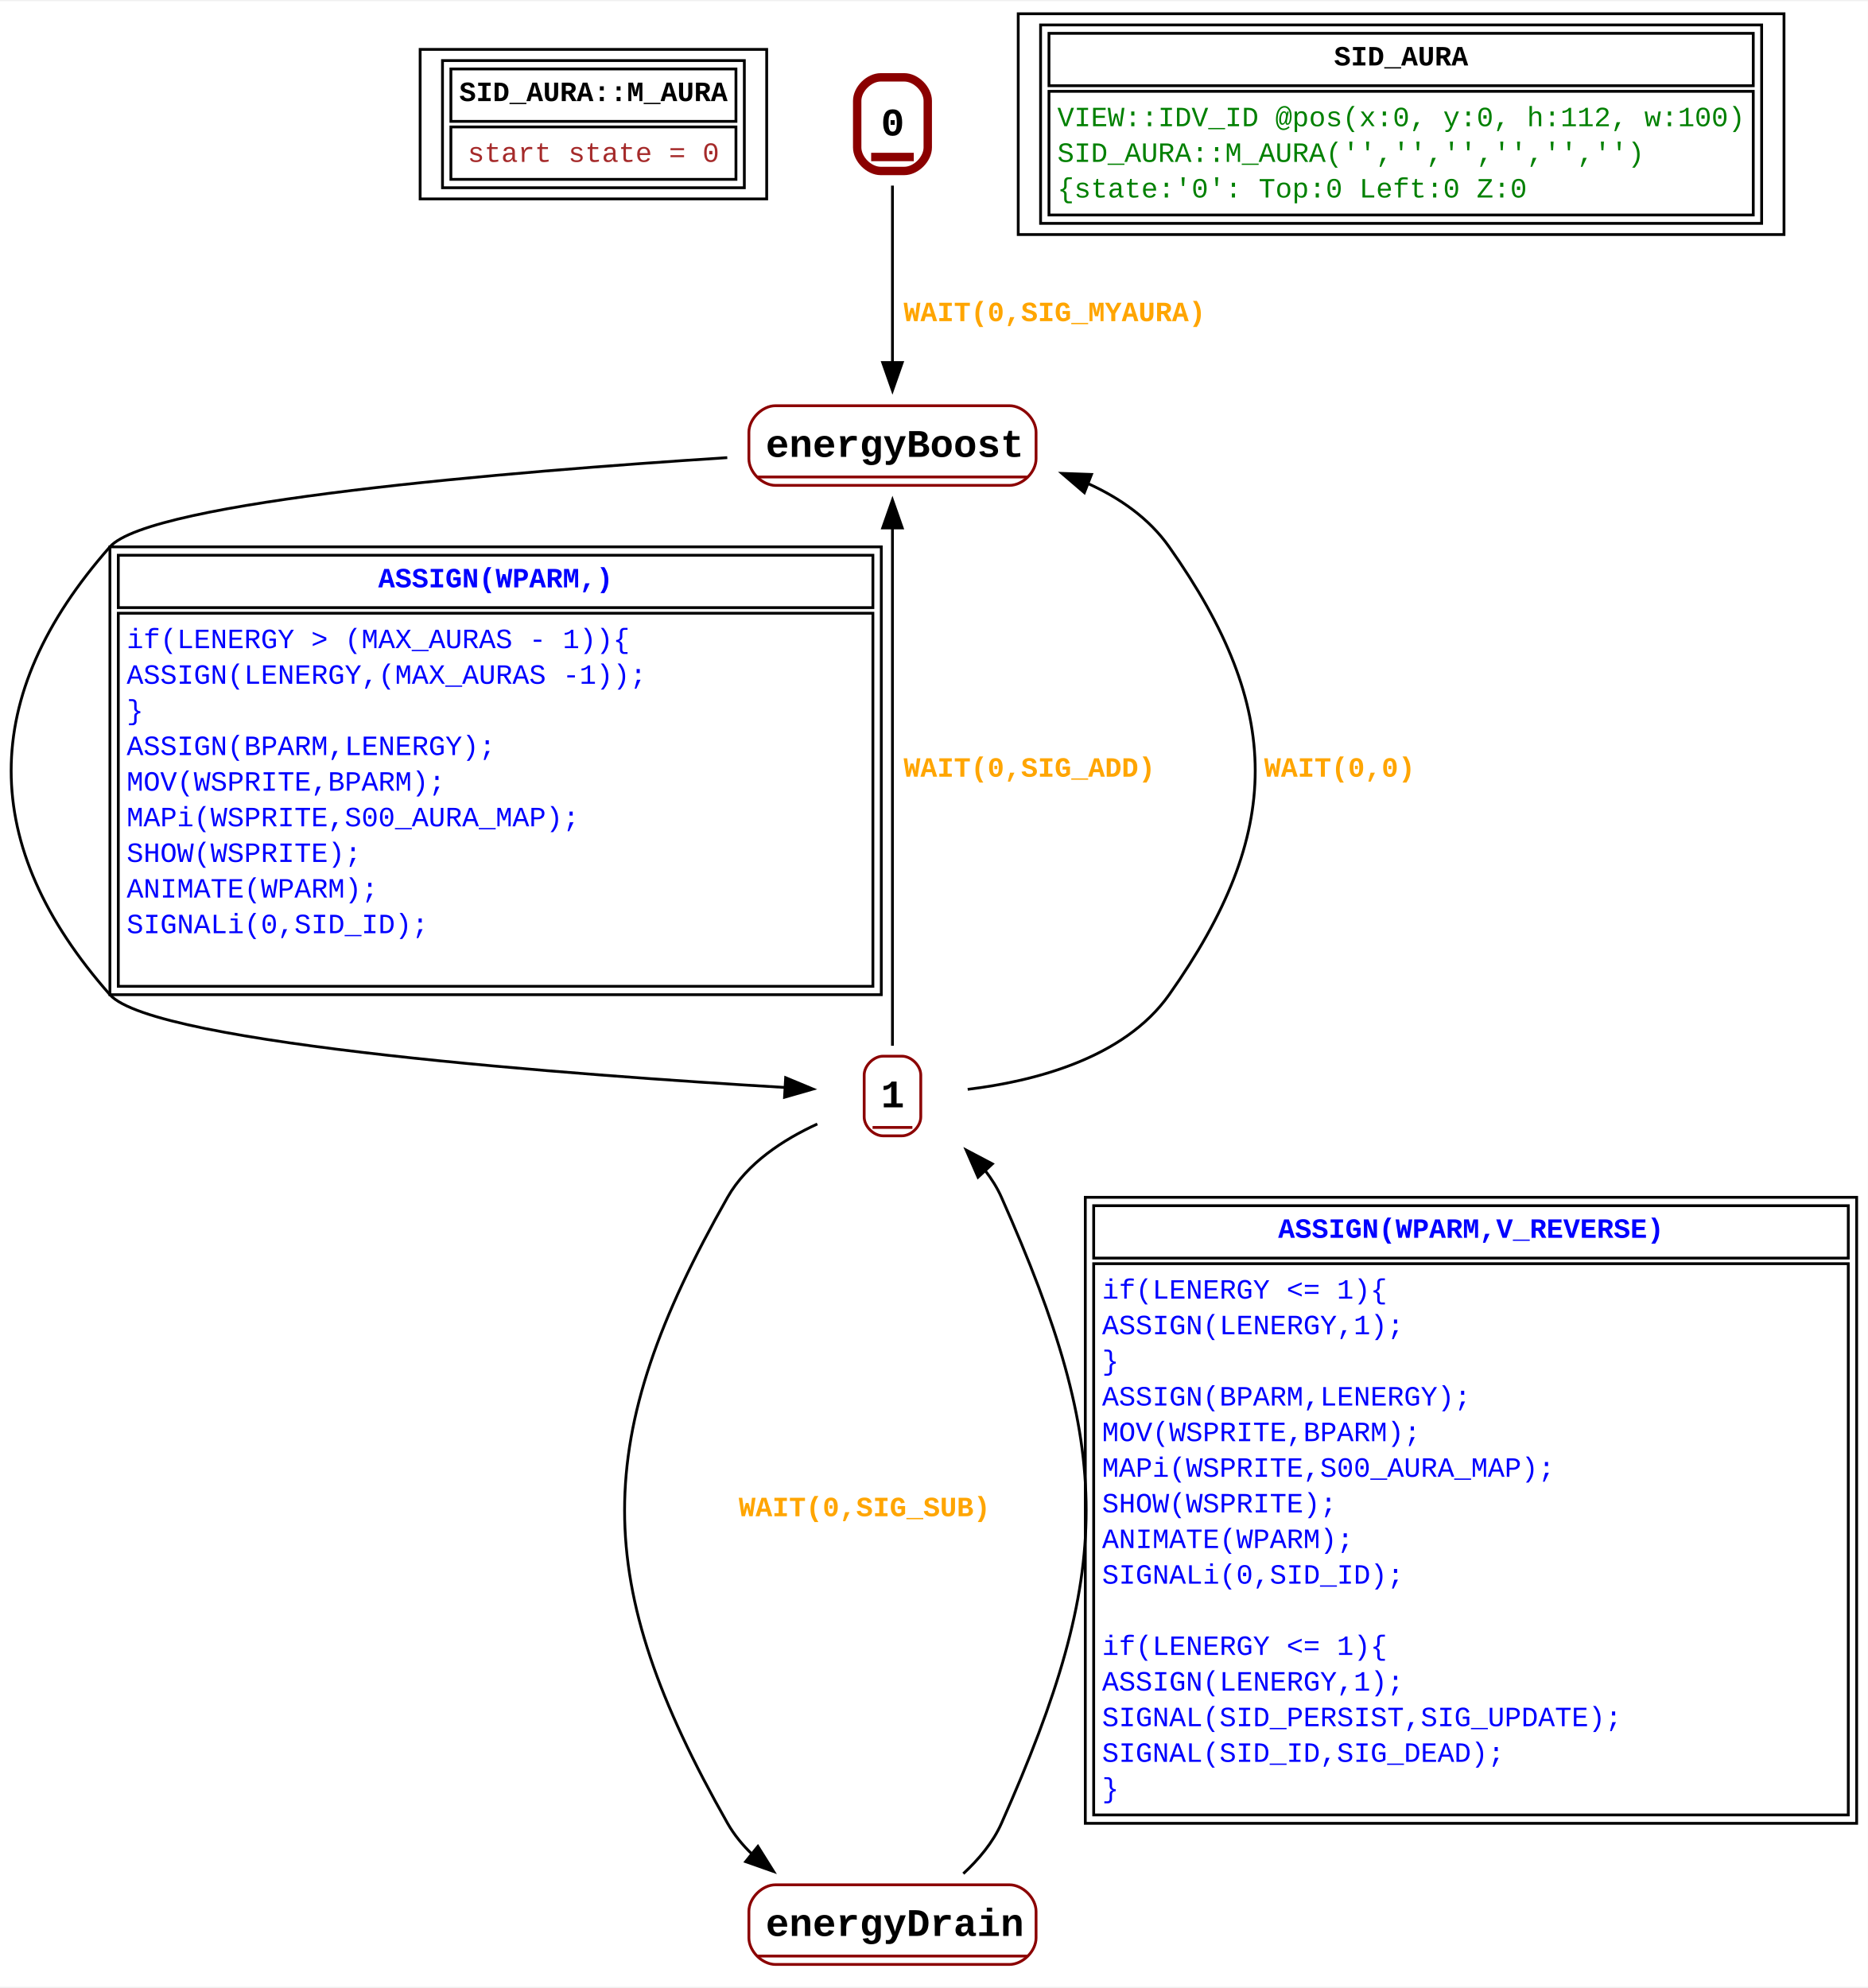
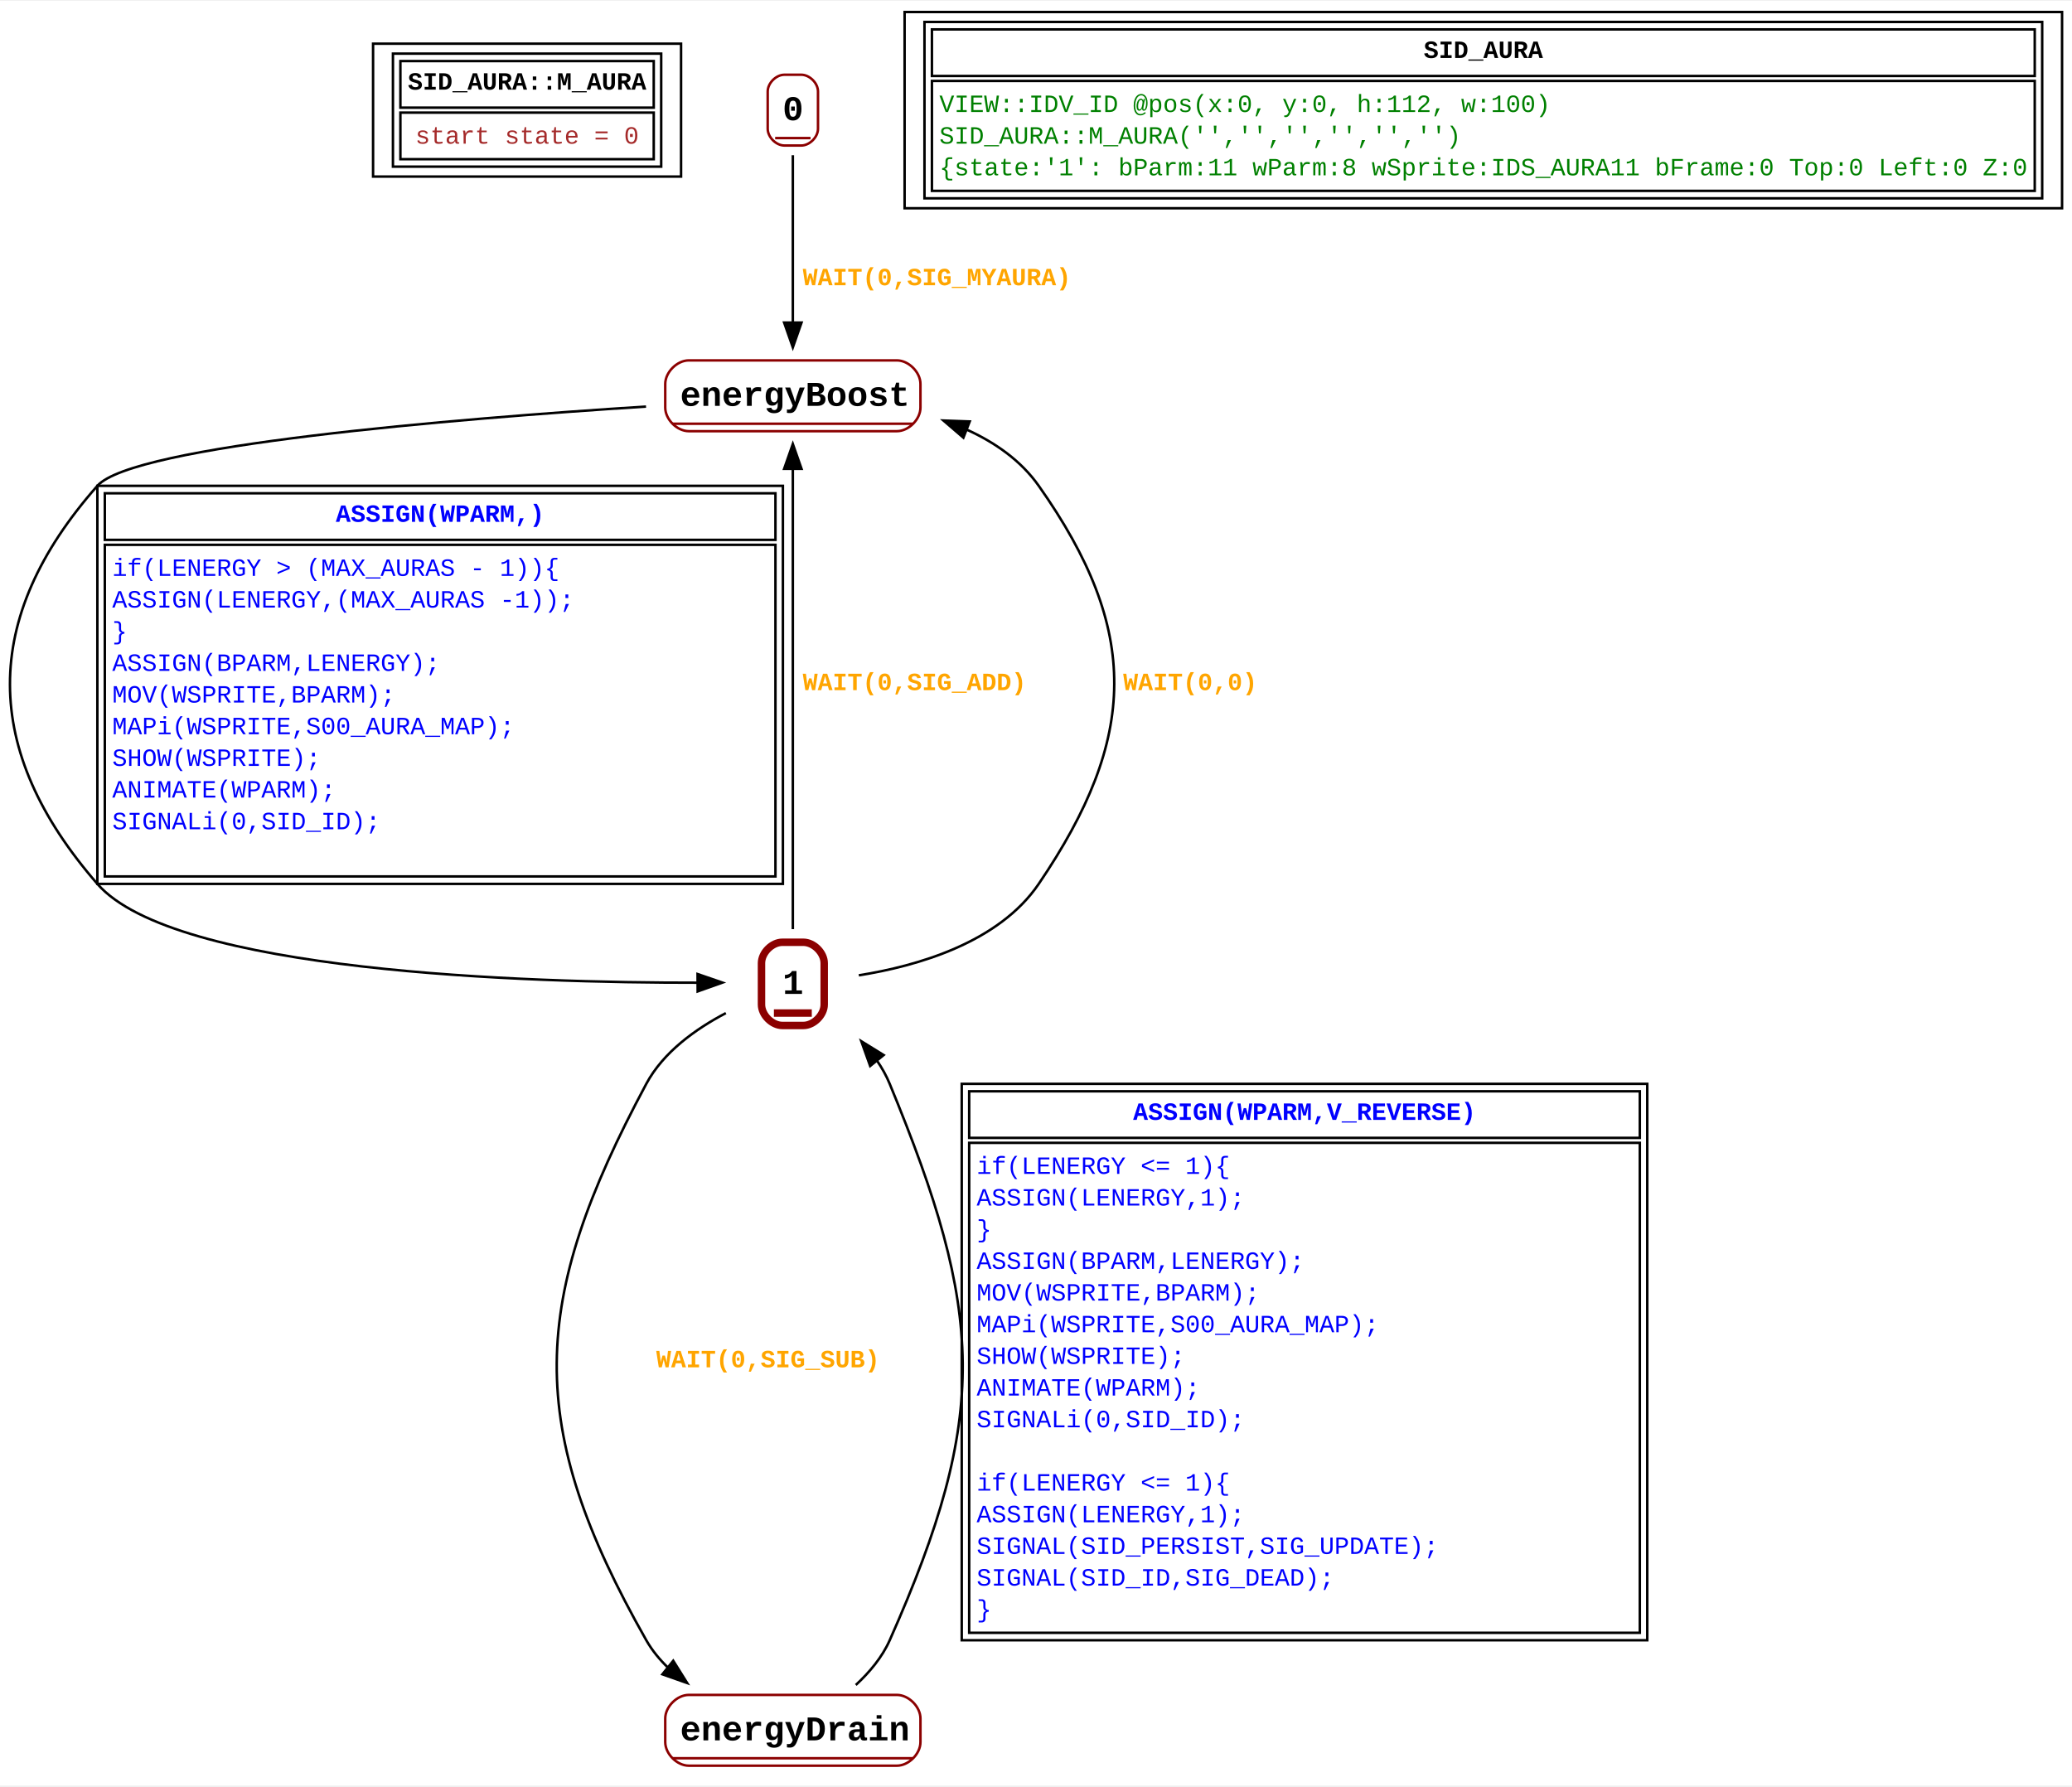
- <svg xmlns="http://www.w3.org/2000/svg" width="668pt" height="711pt" viewBox="0.00 0.00 668.33 710.50">
-   <g id="graph0" class="graph" transform="scale(1 1) rotate(0) translate(4 706.5)">
-     <polygon fill="white" stroke="none" points="-4,4 -4,-706.5 664.33,-706.5 664.33,4 -4,4" />
+ <svg xmlns="http://www.w3.org/2000/svg" width="834pt" height="719pt" viewBox="0.00 0.00 834.20 718.50">
+   <g id="graph0" class="graph" transform="scale(1 1) rotate(0) translate(4 714.5)">
+     <polygon fill="white" stroke="none" points="-4,4 -4,-714.5 830.2,-714.5 830.2,4 -4,4" />
    <g id="node1" class="node">
-       <polygon fill="none" stroke="black" points="146.33,-635.75 146.33,-689.25 270.33,-689.25 270.33,-635.75 146.33,-635.75" />
-       <polygon fill="none" stroke="black" points="157.33,-663.5 157.33,-682.25 259.33,-682.25 259.33,-663.5 157.33,-663.5" />
-       <text text-anchor="start" x="160.33" y="-670.75" font-family="Courier New" font-weight="bold" font-size="10.00">SID_AURA::M_AURA</text>
-       <polygon fill="none" stroke="black" points="157.33,-642.75 157.33,-661.5 259.33,-661.5 259.33,-642.75 157.33,-642.75" />
-       <text text-anchor="start" x="163.33" y="-649" font-family="Courier New" font-size="10.00" fill="brown">start state = 0</text>
-       <polygon fill="none" stroke="black" points="154.33,-639.75 154.33,-685.25 262.33,-685.25 262.33,-639.75 154.33,-639.75" />
+       <polygon fill="none" stroke="black" points="146.2,-643.75 146.2,-697.25 270.2,-697.25 270.2,-643.75 146.2,-643.75" />
+       <polygon fill="none" stroke="black" points="157.2,-671.5 157.2,-690.25 259.2,-690.25 259.2,-671.5 157.2,-671.5" />
+       <text text-anchor="start" x="160.2" y="-678.75" font-family="Courier New" font-weight="bold" font-size="10.00">SID_AURA::M_AURA</text>
+       <polygon fill="none" stroke="black" points="157.2,-650.75 157.2,-669.5 259.2,-669.5 259.2,-650.75 157.2,-650.75" />
+       <text text-anchor="start" x="163.2" y="-657" font-family="Courier New" font-size="10.00" fill="brown">start state = 0</text>
+       <polygon fill="none" stroke="black" points="154.2,-647.75 154.2,-693.25 262.2,-693.25 262.2,-647.75 154.2,-647.75" />
    </g>
    <g id="node2" class="node">
-       <polyline fill="none" stroke="darkred" stroke-width="3" points="307.71,-650.75 322.96,-650.75" />
-       <text text-anchor="start" x="311.21" y="-658.45" font-family="Courier New" font-weight="bold" font-size="14.00">0</text>
-       <path fill="none" stroke="darkred" stroke-width="3" d="M311.13,-645.75C311.13,-645.75 319.54,-645.75 319.54,-645.75 323.75,-645.75 327.96,-649.96 327.96,-654.17 327.96,-654.17 327.96,-670.83 327.96,-670.83 327.96,-675.04 323.75,-679.25 319.54,-679.25 319.54,-679.25 311.13,-679.25 311.13,-679.25 306.92,-679.25 302.71,-675.04 302.71,-670.83 302.71,-670.83 302.71,-654.17 302.71,-654.17 302.71,-649.96 306.92,-645.75 311.13,-645.75" />
+       <polyline fill="none" stroke="darkred" points="308.08,-659.25 322.33,-659.25" />
+       <text text-anchor="start" x="311.08" y="-666.45" font-family="Courier New" font-weight="bold" font-size="14.00">0</text>
+       <path fill="none" stroke="darkred" d="M311.83,-656.25C311.83,-656.25 318.58,-656.25 318.58,-656.25 321.95,-656.25 325.33,-659.62 325.33,-663 325.33,-663 325.33,-678 325.33,-678 325.33,-681.38 321.95,-684.75 318.58,-684.75 318.58,-684.75 311.83,-684.75 311.83,-684.75 308.45,-684.75 305.08,-681.38 305.08,-678 305.08,-678 305.08,-663 305.08,-663 305.08,-659.62 308.45,-656.25 311.83,-656.25" />
    </g>
    <g id="node3" class="node">
-       <polyline fill="none" stroke="darkred" points="266.96,-536.25 363.71,-536.25" />
-       <text text-anchor="start" x="269.96" y="-543.45" font-family="Courier New" font-weight="bold" font-size="14.00">energyBoost</text>
-       <path fill="none" stroke="darkred" d="M273.46,-533.25C273.46,-533.25 357.21,-533.25 357.21,-533.25 361.96,-533.25 366.71,-538 366.71,-542.75 366.71,-542.75 366.71,-552.25 366.71,-552.25 366.71,-557 361.96,-561.75 357.21,-561.75 357.21,-561.75 273.46,-561.75 273.46,-561.75 268.71,-561.75 263.96,-557 263.96,-552.25 263.96,-552.25 263.96,-542.75 263.96,-542.75 263.96,-538 268.71,-533.25 273.46,-533.25" />
+       <polyline fill="none" stroke="darkred" points="266.83,-544.25 363.58,-544.25" />
+       <text text-anchor="start" x="269.83" y="-551.45" font-family="Courier New" font-weight="bold" font-size="14.00">energyBoost</text>
+       <path fill="none" stroke="darkred" d="M273.33,-541.25C273.33,-541.25 357.08,-541.25 357.08,-541.25 361.83,-541.25 366.58,-546 366.58,-550.75 366.58,-550.75 366.58,-560.25 366.58,-560.25 366.58,-565 361.83,-569.75 357.08,-569.75 357.08,-569.75 273.33,-569.75 273.33,-569.75 268.58,-569.75 263.83,-565 263.83,-560.25 263.83,-560.25 263.83,-550.75 263.83,-550.75 263.83,-546 268.58,-541.25 273.33,-541.25" />
    </g>
    <g id="edge1" class="edge">
-       <path fill="none" stroke="black" d="M315.33,-640.51C315.33,-622.65 315.33,-596.81 315.33,-577.07" />
-       <polygon fill="black" stroke="black" points="318.83,-577.2 315.33,-567.2 311.83,-577.2 318.83,-577.2" />
-       <text text-anchor="start" x="319.33" y="-592" font-family="Courier New" font-weight="bold" font-size="10.00" fill="orange">WAIT(0,SIG_MYAURA)</text>
+       <path fill="none" stroke="black" d="M315.2,-652.34C315.2,-634.4 315.2,-605.95 315.2,-584.7" />
+       <polygon fill="black" stroke="black" points="318.7,-584.97 315.2,-574.97 311.7,-584.97 318.7,-584.97" />
+       <text text-anchor="start" x="319.2" y="-600" font-family="Courier New" font-weight="bold" font-size="10.00" fill="orange">WAIT(0,SIG_MYAURA)</text>
    </g>
    <g id="node4" class="node">
-       <polyline fill="none" stroke="darkred" points="308.21,-303.5 322.46,-303.5" />
-       <text text-anchor="start" x="311.21" y="-310.7" font-family="Courier New" font-weight="bold" font-size="14.00">1</text>
-       <path fill="none" stroke="darkred" d="M311.96,-300.5C311.96,-300.5 318.71,-300.5 318.71,-300.5 322.08,-300.5 325.46,-303.88 325.46,-307.25 325.46,-307.25 325.46,-322.25 325.46,-322.25 325.46,-325.62 322.08,-329 318.71,-329 318.71,-329 311.96,-329 311.96,-329 308.58,-329 305.21,-325.62 305.21,-322.25 305.21,-322.25 305.21,-307.25 305.21,-307.25 305.21,-303.88 308.58,-300.5 311.96,-300.5" />
+       <polyline fill="none" stroke="darkred" stroke-width="3" points="307.58,-307 322.83,-307" />
+       <text text-anchor="start" x="311.08" y="-314.7" font-family="Courier New" font-weight="bold" font-size="14.00">1</text>
+       <path fill="none" stroke="darkred" stroke-width="3" d="M311,-302C311,-302 319.41,-302 319.41,-302 323.62,-302 327.83,-306.21 327.83,-310.42 327.83,-310.42 327.83,-327.08 327.83,-327.08 327.83,-331.29 323.62,-335.5 319.41,-335.5 319.41,-335.5 311,-335.5 311,-335.5 306.79,-335.5 302.58,-331.29 302.58,-327.08 302.58,-327.08 302.58,-310.42 302.58,-310.42 302.58,-306.21 306.79,-302 311,-302" />
    </g>
    <g id="edge5" class="edge">
-       <path fill="none" stroke="black" d="M256.22,-543.17C178.4,-538.17 49.69,-527.53 35.33,-511.25 -11.78,-457.84 -11.78,-404.41 35.33,-351 51.07,-333.16 204.04,-322.1 277,-317.8" />
-       <polygon fill="black" stroke="black" points="277.11,-321.3 286.89,-317.23 276.71,-314.31 277.11,-321.3" />
-       <polygon fill="none" stroke="black" points="38.33,-489.5 38.33,-508.25 308.33,-508.25 308.33,-489.5 38.33,-489.5" />
-       <text text-anchor="start" x="131.33" y="-496.75" font-family="Courier New" font-weight="bold" font-size="10.00" fill="blue">ASSIGN(WPARM,)</text>
-       <polygon fill="none" stroke="black" points="38.33,-354 38.33,-487.5 308.33,-487.5 308.33,-354 38.33,-354" />
-       <text text-anchor="start" x="41.33" y="-475" font-family="Courier New" font-size="10.00" fill="blue">       if(LENERGY &gt; (MAX_AURAS - 1)){</text>
-       <text text-anchor="start" x="41.33" y="-462.25" font-family="Courier New" font-size="10.00" fill="blue">             ASSIGN(LENERGY,(MAX_AURAS -1));</text>
-       <text text-anchor="start" x="41.33" y="-449.5" font-family="Courier New" font-size="10.00" fill="blue">       }</text>
-       <text text-anchor="start" x="41.33" y="-436.75" font-family="Courier New" font-size="10.00" fill="blue">        ASSIGN(BPARM,LENERGY);</text>
-       <text text-anchor="start" x="41.33" y="-424" font-family="Courier New" font-size="10.00" fill="blue">        MOV(WSPRITE,BPARM);</text>
-       <text text-anchor="start" x="41.33" y="-411.25" font-family="Courier New" font-size="10.00" fill="blue">        MAPi(WSPRITE,S00_AURA_MAP);</text>
-       <text text-anchor="start" x="41.33" y="-398.5" font-family="Courier New" font-size="10.00" fill="blue">        SHOW(WSPRITE);</text>
-       <text text-anchor="start" x="41.33" y="-385.75" font-family="Courier New" font-size="10.00" fill="blue">        ANIMATE(WPARM);</text>
-       <text text-anchor="start" x="41.33" y="-373" font-family="Courier New" font-size="10.00" fill="blue">        SIGNALi(0,SID_ID);</text>
-       <text text-anchor="start" x="41.33" y="-360.25" font-family="Courier New" font-size="10.00" fill="blue">       </text>
-       <polygon fill="none" stroke="black" points="35.33,-351 35.33,-511.25 311.33,-511.25 311.33,-351 35.33,-351" />
+       <path fill="none" stroke="black" d="M256.09,-551.17C178.27,-546.17 49.57,-535.53 35.2,-519.25 -11.91,-465.84 -11.53,-412.74 35.2,-359 66.11,-323.46 208.02,-319.15 277.14,-319.22" />
+       <polygon fill="black" stroke="black" points="276.84,-322.71 286.86,-319.26 276.88,-315.71 276.84,-322.71" />
+       <polygon fill="none" stroke="black" points="38.2,-497.5 38.2,-516.25 308.2,-516.25 308.2,-497.5 38.2,-497.5" />
+       <text text-anchor="start" x="131.2" y="-504.75" font-family="Courier New" font-weight="bold" font-size="10.00" fill="blue">ASSIGN(WPARM,)</text>
+       <polygon fill="none" stroke="black" points="38.2,-362 38.2,-495.5 308.2,-495.5 308.2,-362 38.2,-362" />
+       <text text-anchor="start" x="41.2" y="-483" font-family="Courier New" font-size="10.00" fill="blue">       if(LENERGY &gt; (MAX_AURAS - 1)){</text>
+       <text text-anchor="start" x="41.2" y="-470.25" font-family="Courier New" font-size="10.00" fill="blue">             ASSIGN(LENERGY,(MAX_AURAS -1));</text>
+       <text text-anchor="start" x="41.2" y="-457.5" font-family="Courier New" font-size="10.00" fill="blue">       }</text>
+       <text text-anchor="start" x="41.2" y="-444.75" font-family="Courier New" font-size="10.00" fill="blue">        ASSIGN(BPARM,LENERGY);</text>
+       <text text-anchor="start" x="41.2" y="-432" font-family="Courier New" font-size="10.00" fill="blue">        MOV(WSPRITE,BPARM);</text>
+       <text text-anchor="start" x="41.2" y="-419.25" font-family="Courier New" font-size="10.00" fill="blue">        MAPi(WSPRITE,S00_AURA_MAP);</text>
+       <text text-anchor="start" x="41.2" y="-406.5" font-family="Courier New" font-size="10.00" fill="blue">        SHOW(WSPRITE);</text>
+       <text text-anchor="start" x="41.2" y="-393.75" font-family="Courier New" font-size="10.00" fill="blue">        ANIMATE(WPARM);</text>
+       <text text-anchor="start" x="41.2" y="-381" font-family="Courier New" font-size="10.00" fill="blue">        SIGNALi(0,SID_ID);</text>
+       <text text-anchor="start" x="41.2" y="-368.25" font-family="Courier New" font-size="10.00" fill="blue">       </text>
+       <polygon fill="none" stroke="black" points="35.2,-359 35.2,-519.25 311.2,-519.25 311.2,-359 35.2,-359" />
    </g>
    <g id="edge2" class="edge">
-       <path fill="none" stroke="black" d="M315.33,-332.74C315.33,-372.02 315.33,-469.46 315.33,-518.03" />
-       <polygon fill="black" stroke="black" points="311.83,-518.02 315.33,-528.02 318.83,-518.02 311.83,-518.02" />
-       <text text-anchor="start" x="319.33" y="-429" font-family="Courier New" font-weight="bold" font-size="10.00" fill="orange">WAIT(0,SIG_ADD)</text>
+       <path fill="none" stroke="black" d="M315.2,-340.77C315.2,-383.11 315.2,-478.64 315.2,-526.32" />
+       <polygon fill="black" stroke="black" points="311.7,-526.1 315.2,-536.1 318.7,-526.1 311.7,-526.1" />
+       <text text-anchor="start" x="319.2" y="-437" font-family="Courier New" font-weight="bold" font-size="10.00" fill="orange">WAIT(0,SIG_ADD)</text>
    </g>
    <g id="edge4" class="edge">
-       <path fill="none" stroke="black" d="M342.25,-317.14C365.6,-319.95 398.14,-328.04 414.33,-351 455.39,-409.2 455.39,-453.05 414.33,-511.25 407.13,-521.47 396.69,-528.74 385.26,-533.91" />
-       <polygon fill="black" stroke="black" points="384,-530.64 375.96,-537.54 386.55,-537.16 384,-530.64" />
-       <text text-anchor="start" x="448.33" y="-429" font-family="Courier New" font-weight="bold" font-size="10.00" fill="orange">WAIT(0,0)</text>
+       <path fill="none" stroke="black" d="M341.76,-322.19C365.21,-325.91 398.1,-335.29 414.2,-359 454.22,-417.92 455.26,-461.05 414.2,-519.25 407,-529.47 396.56,-536.74 385.13,-541.91" />
+       <polygon fill="black" stroke="black" points="383.87,-538.64 375.83,-545.54 386.42,-545.16 383.87,-538.64" />
+       <text text-anchor="start" x="448.2" y="-437" font-family="Courier New" font-weight="bold" font-size="10.00" fill="orange">WAIT(0,0)</text>
    </g>
    <g id="node5" class="node">
-       <polyline fill="none" stroke="darkred" points="266.96,-7 363.71,-7" />
-       <text text-anchor="start" x="269.96" y="-14.2" font-family="Courier New" font-weight="bold" font-size="14.00">energyDrain</text>
-       <path fill="none" stroke="darkred" d="M273.46,-4C273.46,-4 357.21,-4 357.21,-4 361.96,-4 366.71,-8.75 366.71,-13.5 366.71,-13.5 366.71,-23 366.71,-23 366.71,-27.75 361.96,-32.5 357.21,-32.5 357.21,-32.5 273.46,-32.5 273.46,-32.5 268.71,-32.5 263.96,-27.75 263.96,-23 263.96,-23 263.96,-13.5 263.96,-13.5 263.96,-8.75 268.71,-4 273.46,-4" />
+       <polyline fill="none" stroke="darkred" points="266.83,-7 363.58,-7" />
+       <text text-anchor="start" x="269.83" y="-14.2" font-family="Courier New" font-weight="bold" font-size="14.00">energyDrain</text>
+       <path fill="none" stroke="darkred" d="M273.33,-4C273.33,-4 357.08,-4 357.08,-4 361.83,-4 366.58,-8.75 366.58,-13.5 366.58,-13.5 366.58,-23 366.58,-23 366.58,-27.75 361.83,-32.5 357.08,-32.5 357.08,-32.5 273.33,-32.5 273.33,-32.5 268.58,-32.5 263.83,-27.75 263.83,-23 263.83,-23 263.83,-13.5 263.83,-13.5 263.83,-8.75 268.58,-4 273.33,-4" />
    </g>
    <g id="edge3" class="edge">
-       <path fill="none" stroke="black" d="M288.44,-304.74C276.36,-299.19 263.28,-290.75 256.33,-278.5 207.2,-191.91 207.2,-141.09 256.33,-54.5 258.69,-50.36 261.74,-46.65 265.22,-43.34" />
-       <polygon fill="black" stroke="black" points="267.18,-46.25 272.8,-37.27 262.8,-40.79 267.18,-46.25" />
-       <text text-anchor="start" x="260.33" y="-164.38" font-family="Courier New" font-weight="bold" font-size="10.00" fill="orange">WAIT(0,SIG_SUB)</text>
+       <path fill="none" stroke="black" d="M288.23,-306.98C276.13,-300.63 263.06,-291.3 256.2,-278.5 209.19,-190.75 207.07,-141.09 256.2,-54.5 258.56,-50.36 261.61,-46.65 265.09,-43.34" />
+       <polygon fill="black" stroke="black" points="267.05,-46.25 272.67,-37.27 262.68,-40.79 267.05,-46.25" />
+       <text text-anchor="start" x="260.2" y="-164.38" font-family="Courier New" font-weight="bold" font-size="10.00" fill="orange">WAIT(0,SIG_SUB)</text>
    </g>
    <g id="edge6" class="edge">
-       <path fill="none" stroke="black" d="M340.68,-36.49C346.2,-41.59 351.3,-47.66 354.33,-54.5 394.74,-145.49 394.74,-187.51 354.33,-278.5 352.81,-281.92 350.78,-285.15 348.44,-288.16" />
-       <polygon fill="black" stroke="black" points="345.95,-285.69 341.71,-295.4 351.08,-290.46 345.95,-285.69" />
-       <polygon fill="none" stroke="black" points="387.33,-256.75 387.33,-275.5 657.33,-275.5 657.33,-256.75 387.33,-256.75" />
-       <text text-anchor="start" x="453.33" y="-264" font-family="Courier New" font-weight="bold" font-size="10.00" fill="blue">ASSIGN(WPARM,V_REVERSE)</text>
-       <polygon fill="none" stroke="black" points="387.33,-57.5 387.33,-254.75 657.33,-254.75 657.33,-57.5 387.33,-57.5" />
-       <text text-anchor="start" x="390.33" y="-242.25" font-family="Courier New" font-size="10.00" fill="blue">        if(LENERGY &lt;= 1){</text>
-       <text text-anchor="start" x="390.33" y="-229.5" font-family="Courier New" font-size="10.00" fill="blue">             ASSIGN(LENERGY,1);</text>
-       <text text-anchor="start" x="390.33" y="-216.75" font-family="Courier New" font-size="10.00" fill="blue">       }      </text>
-       <text text-anchor="start" x="390.33" y="-204" font-family="Courier New" font-size="10.00" fill="blue">        ASSIGN(BPARM,LENERGY);</text>
-       <text text-anchor="start" x="390.33" y="-191.25" font-family="Courier New" font-size="10.00" fill="blue">        MOV(WSPRITE,BPARM);</text>
-       <text text-anchor="start" x="390.33" y="-178.5" font-family="Courier New" font-size="10.00" fill="blue">        MAPi(WSPRITE,S00_AURA_MAP);</text>
-       <text text-anchor="start" x="390.33" y="-165.75" font-family="Courier New" font-size="10.00" fill="blue">        SHOW(WSPRITE);</text>
-       <text text-anchor="start" x="390.33" y="-153" font-family="Courier New" font-size="10.00" fill="blue">        ANIMATE(WPARM);</text>
-       <text text-anchor="start" x="390.33" y="-140.25" font-family="Courier New" font-size="10.00" fill="blue">        SIGNALi(0,SID_ID);</text>
-       <text text-anchor="start" x="390.33" y="-127.5" font-family="Courier New" font-size="10.00" fill="blue">        </text>
-       <text text-anchor="start" x="390.33" y="-114.75" font-family="Courier New" font-size="10.00" fill="blue">        if(LENERGY &lt;= 1){</text>
-       <text text-anchor="start" x="390.33" y="-102" font-family="Courier New" font-size="10.00" fill="blue">             ASSIGN(LENERGY,1);</text>
-       <text text-anchor="start" x="390.33" y="-89.25" font-family="Courier New" font-size="10.00" fill="blue">             SIGNAL(SID_PERSIST,SIG_UPDATE);</text>
-       <text text-anchor="start" x="390.33" y="-76.5" font-family="Courier New" font-size="10.00" fill="blue">             SIGNAL(SID_ID,SIG_DEAD);</text>
-       <text text-anchor="start" x="390.33" y="-63.75" font-family="Courier New" font-size="10.00" fill="blue">       }   </text>
-       <polygon fill="none" stroke="black" points="384.33,-54.5 384.33,-278.5 660.33,-278.5 660.33,-54.5 384.33,-54.5" />
+       <path fill="none" stroke="black" d="M340.55,-36.49C346.07,-41.59 351.17,-47.66 354.2,-54.5 394.61,-145.49 392.16,-186.46 354.2,-278.5 352.86,-281.77 351.09,-284.91 349.05,-287.89" />
+       <polygon fill="black" stroke="black" points="346.33,-285.69 342.76,-295.66 351.77,-290.09 346.33,-285.69" />
+       <polygon fill="none" stroke="black" points="386.2,-256.75 386.2,-275.5 656.2,-275.5 656.2,-256.75 386.2,-256.75" />
+       <text text-anchor="start" x="452.2" y="-264" font-family="Courier New" font-weight="bold" font-size="10.00" fill="blue">ASSIGN(WPARM,V_REVERSE)</text>
+       <polygon fill="none" stroke="black" points="386.2,-57.5 386.2,-254.75 656.2,-254.75 656.2,-57.5 386.2,-57.5" />
+       <text text-anchor="start" x="389.2" y="-242.25" font-family="Courier New" font-size="10.00" fill="blue">        if(LENERGY &lt;= 1){</text>
+       <text text-anchor="start" x="389.2" y="-229.5" font-family="Courier New" font-size="10.00" fill="blue">             ASSIGN(LENERGY,1);</text>
+       <text text-anchor="start" x="389.2" y="-216.75" font-family="Courier New" font-size="10.00" fill="blue">       }      </text>
+       <text text-anchor="start" x="389.2" y="-204" font-family="Courier New" font-size="10.00" fill="blue">        ASSIGN(BPARM,LENERGY);</text>
+       <text text-anchor="start" x="389.2" y="-191.25" font-family="Courier New" font-size="10.00" fill="blue">        MOV(WSPRITE,BPARM);</text>
+       <text text-anchor="start" x="389.2" y="-178.5" font-family="Courier New" font-size="10.00" fill="blue">        MAPi(WSPRITE,S00_AURA_MAP);</text>
+       <text text-anchor="start" x="389.2" y="-165.75" font-family="Courier New" font-size="10.00" fill="blue">        SHOW(WSPRITE);</text>
+       <text text-anchor="start" x="389.2" y="-153" font-family="Courier New" font-size="10.00" fill="blue">        ANIMATE(WPARM);</text>
+       <text text-anchor="start" x="389.2" y="-140.25" font-family="Courier New" font-size="10.00" fill="blue">        SIGNALi(0,SID_ID);</text>
+       <text text-anchor="start" x="389.2" y="-127.5" font-family="Courier New" font-size="10.00" fill="blue">        </text>
+       <text text-anchor="start" x="389.2" y="-114.75" font-family="Courier New" font-size="10.00" fill="blue">        if(LENERGY &lt;= 1){</text>
+       <text text-anchor="start" x="389.2" y="-102" font-family="Courier New" font-size="10.00" fill="blue">             ASSIGN(LENERGY,1);</text>
+       <text text-anchor="start" x="389.2" y="-89.25" font-family="Courier New" font-size="10.00" fill="blue">             SIGNAL(SID_PERSIST,SIG_UPDATE);</text>
+       <text text-anchor="start" x="389.2" y="-76.5" font-family="Courier New" font-size="10.00" fill="blue">             SIGNAL(SID_ID,SIG_DEAD);</text>
+       <text text-anchor="start" x="389.2" y="-63.75" font-family="Courier New" font-size="10.00" fill="blue">       }   </text>
+       <polygon fill="none" stroke="black" points="383.2,-54.5 383.2,-278.5 659.2,-278.5 659.2,-54.5 383.2,-54.5" />
    </g>
    <g id="node6" class="node">
-       <polygon fill="none" stroke="black" points="360.33,-623 360.33,-702 634.33,-702 634.33,-623 360.33,-623" />
-       <polygon fill="none" stroke="black" points="371.33,-676.25 371.33,-695 623.33,-695 623.33,-676.25 371.33,-676.25" />
-       <text text-anchor="start" x="473.33" y="-683.5" font-family="Courier New" font-weight="bold" font-size="10.00">SID_AURA</text>
-       <polygon fill="none" stroke="black" points="371.33,-630 371.33,-674.25 623.33,-674.25 623.33,-630 371.33,-630" />
-       <text text-anchor="start" x="374.33" y="-661.75" font-family="Courier New" font-size="10.00" fill="green">VIEW::IDV_ID @pos(x:0, y:0, h:112, w:100)</text>
-       <text text-anchor="start" x="374.33" y="-649" font-family="Courier New" font-size="10.00" fill="green">SID_AURA::M_AURA('','','','','','')</text>
-       <text text-anchor="start" x="374.33" y="-636.25" font-family="Courier New" font-size="10.00" fill="green">{state:'0': Top:0 Left:0 Z:0</text>
-       <polygon fill="none" stroke="black" points="368.33,-627 368.33,-698 626.33,-698 626.33,-627 368.33,-627" />
+       <polygon fill="none" stroke="black" points="360.2,-631 360.2,-710 826.2,-710 826.2,-631 360.2,-631" />
+       <polygon fill="none" stroke="black" points="371.2,-684.25 371.2,-703 815.2,-703 815.2,-684.25 371.2,-684.25" />
+       <text text-anchor="start" x="569.2" y="-691.5" font-family="Courier New" font-weight="bold" font-size="10.00">SID_AURA</text>
+       <polygon fill="none" stroke="black" points="371.2,-638 371.2,-682.25 815.2,-682.25 815.2,-638 371.2,-638" />
+       <text text-anchor="start" x="374.2" y="-669.75" font-family="Courier New" font-size="10.00" fill="green">VIEW::IDV_ID @pos(x:0, y:0, h:112, w:100)</text>
+       <text text-anchor="start" x="374.2" y="-657" font-family="Courier New" font-size="10.00" fill="green">SID_AURA::M_AURA('','','','','','')</text>
+       <text text-anchor="start" x="374.2" y="-644.25" font-family="Courier New" font-size="10.00" fill="green">{state:'1': bParm:11 wParm:8 wSprite:IDS_AURA11 bFrame:0 Top:0 Left:0 Z:0</text>
+       <polygon fill="none" stroke="black" points="368.2,-635 368.2,-706 818.2,-706 818.2,-635 368.2,-635" />
    </g>
  </g>
</svg>
